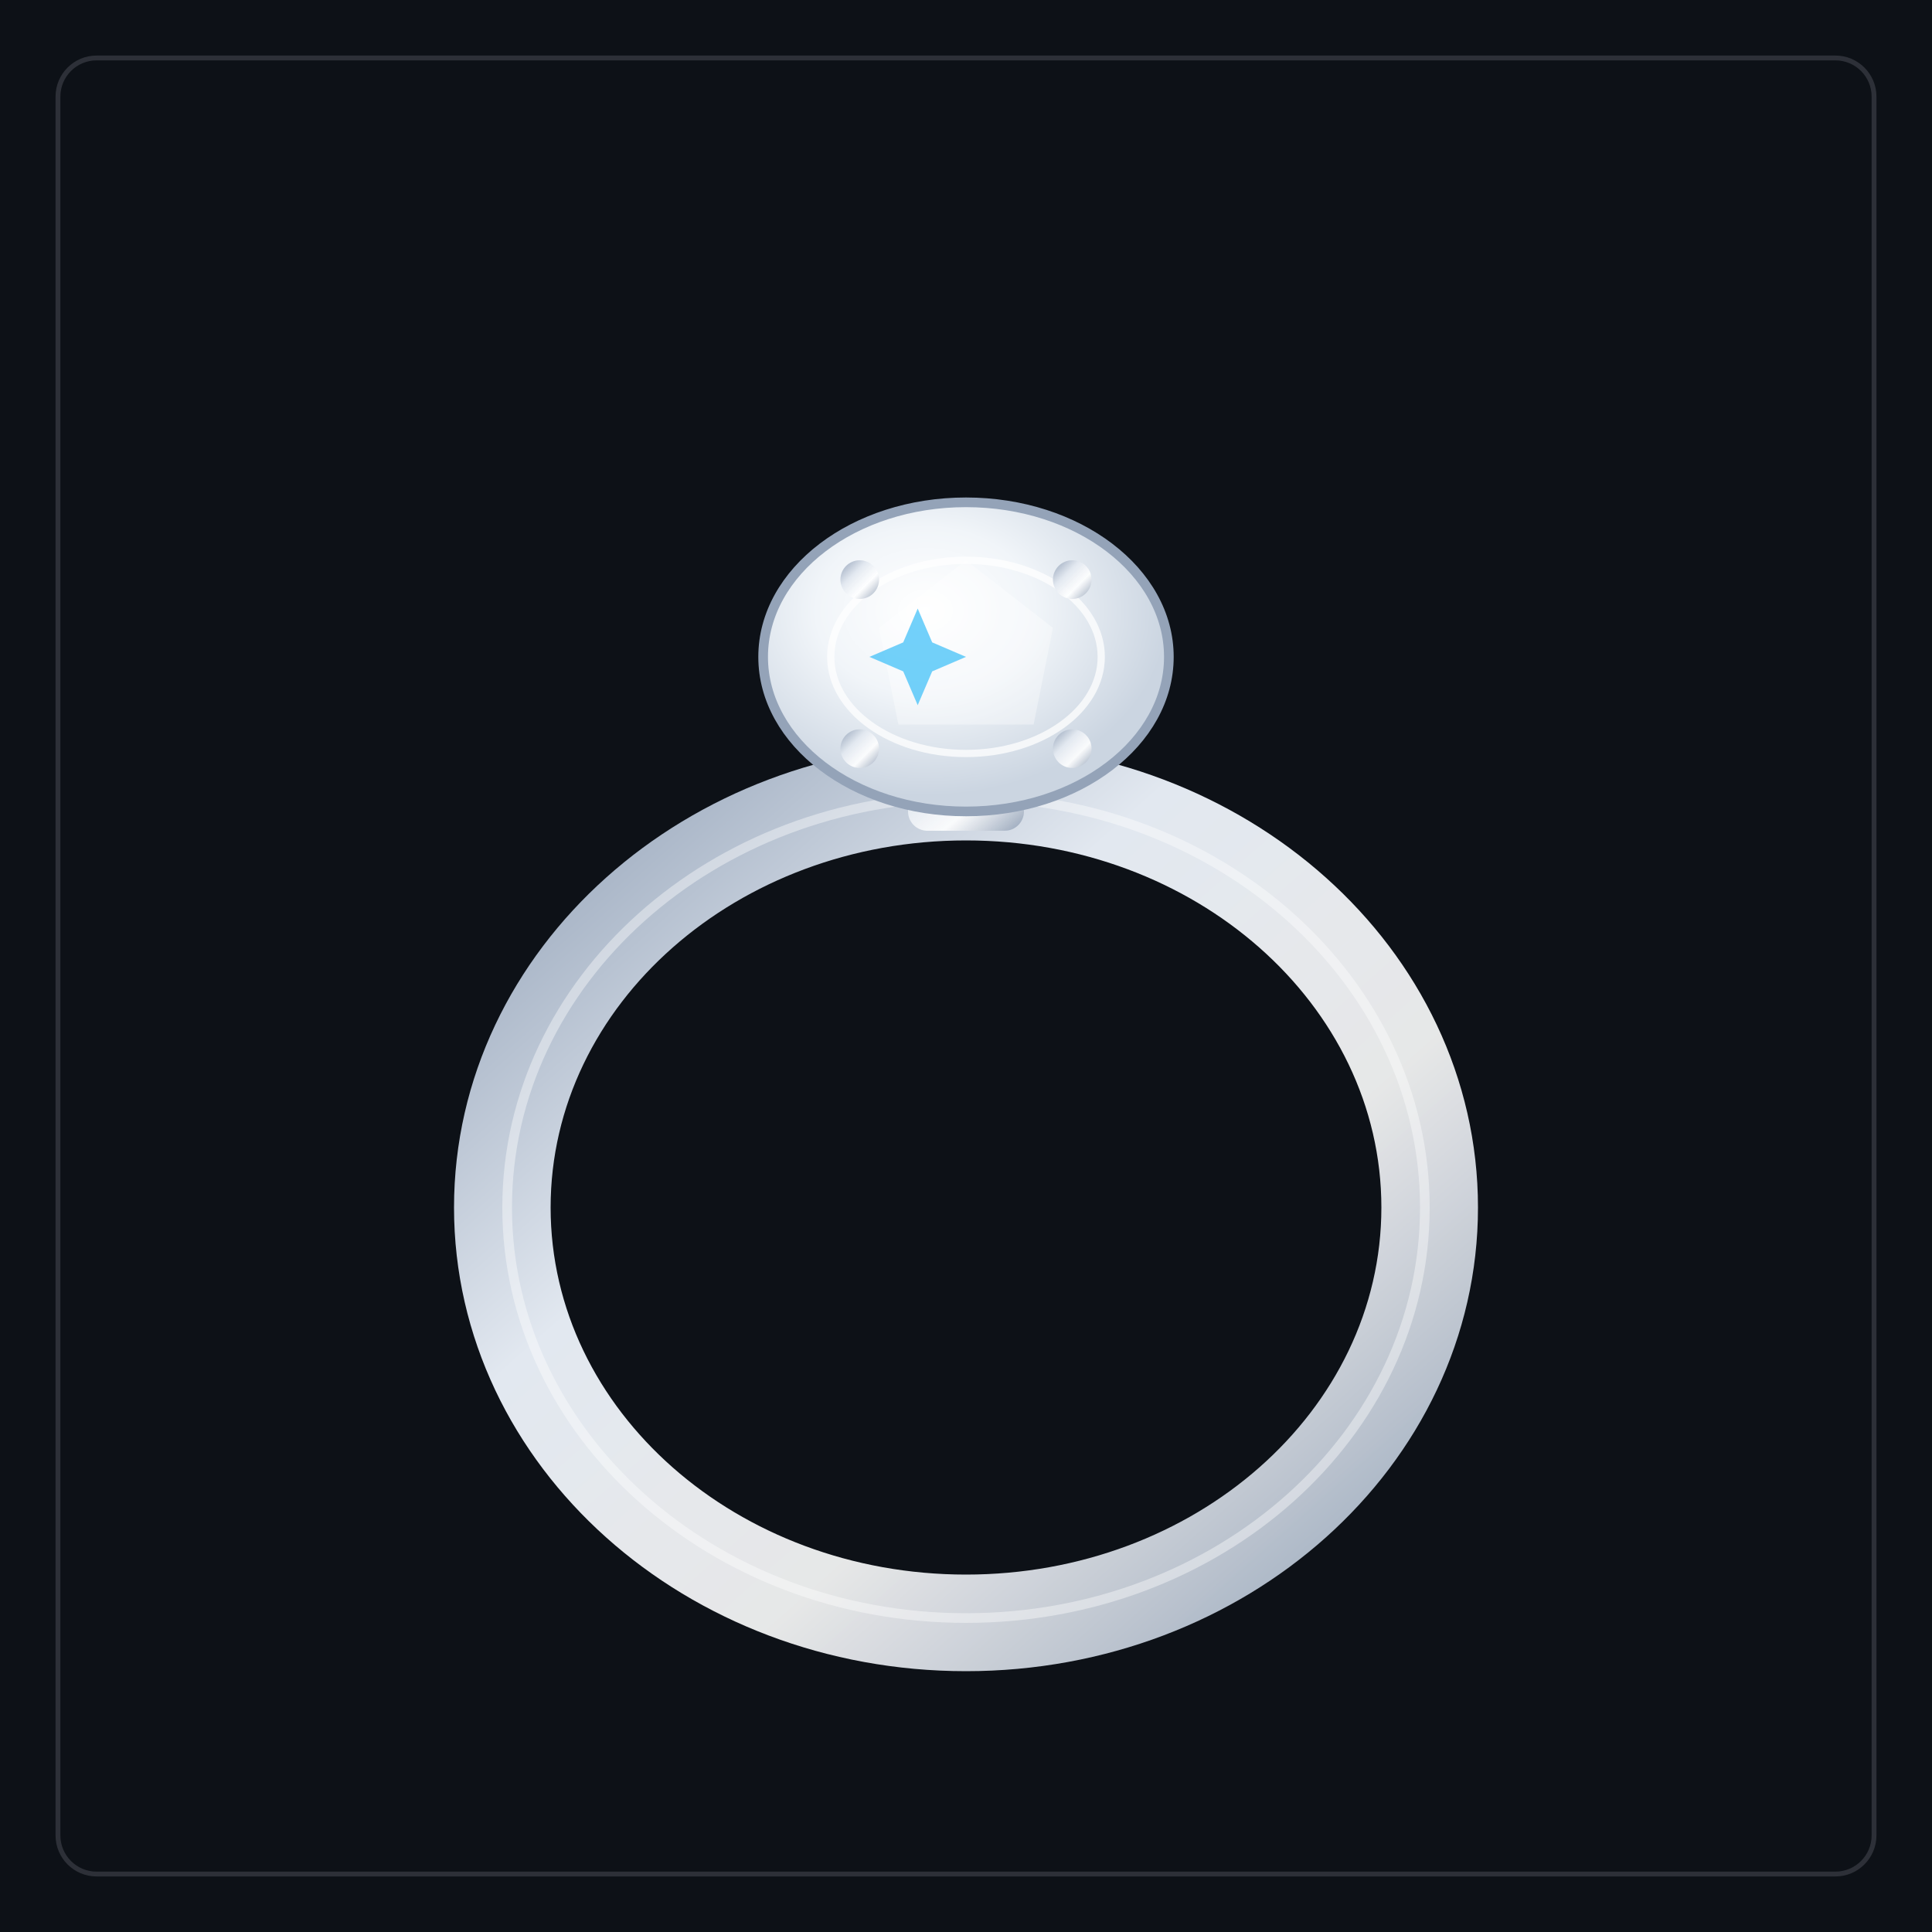
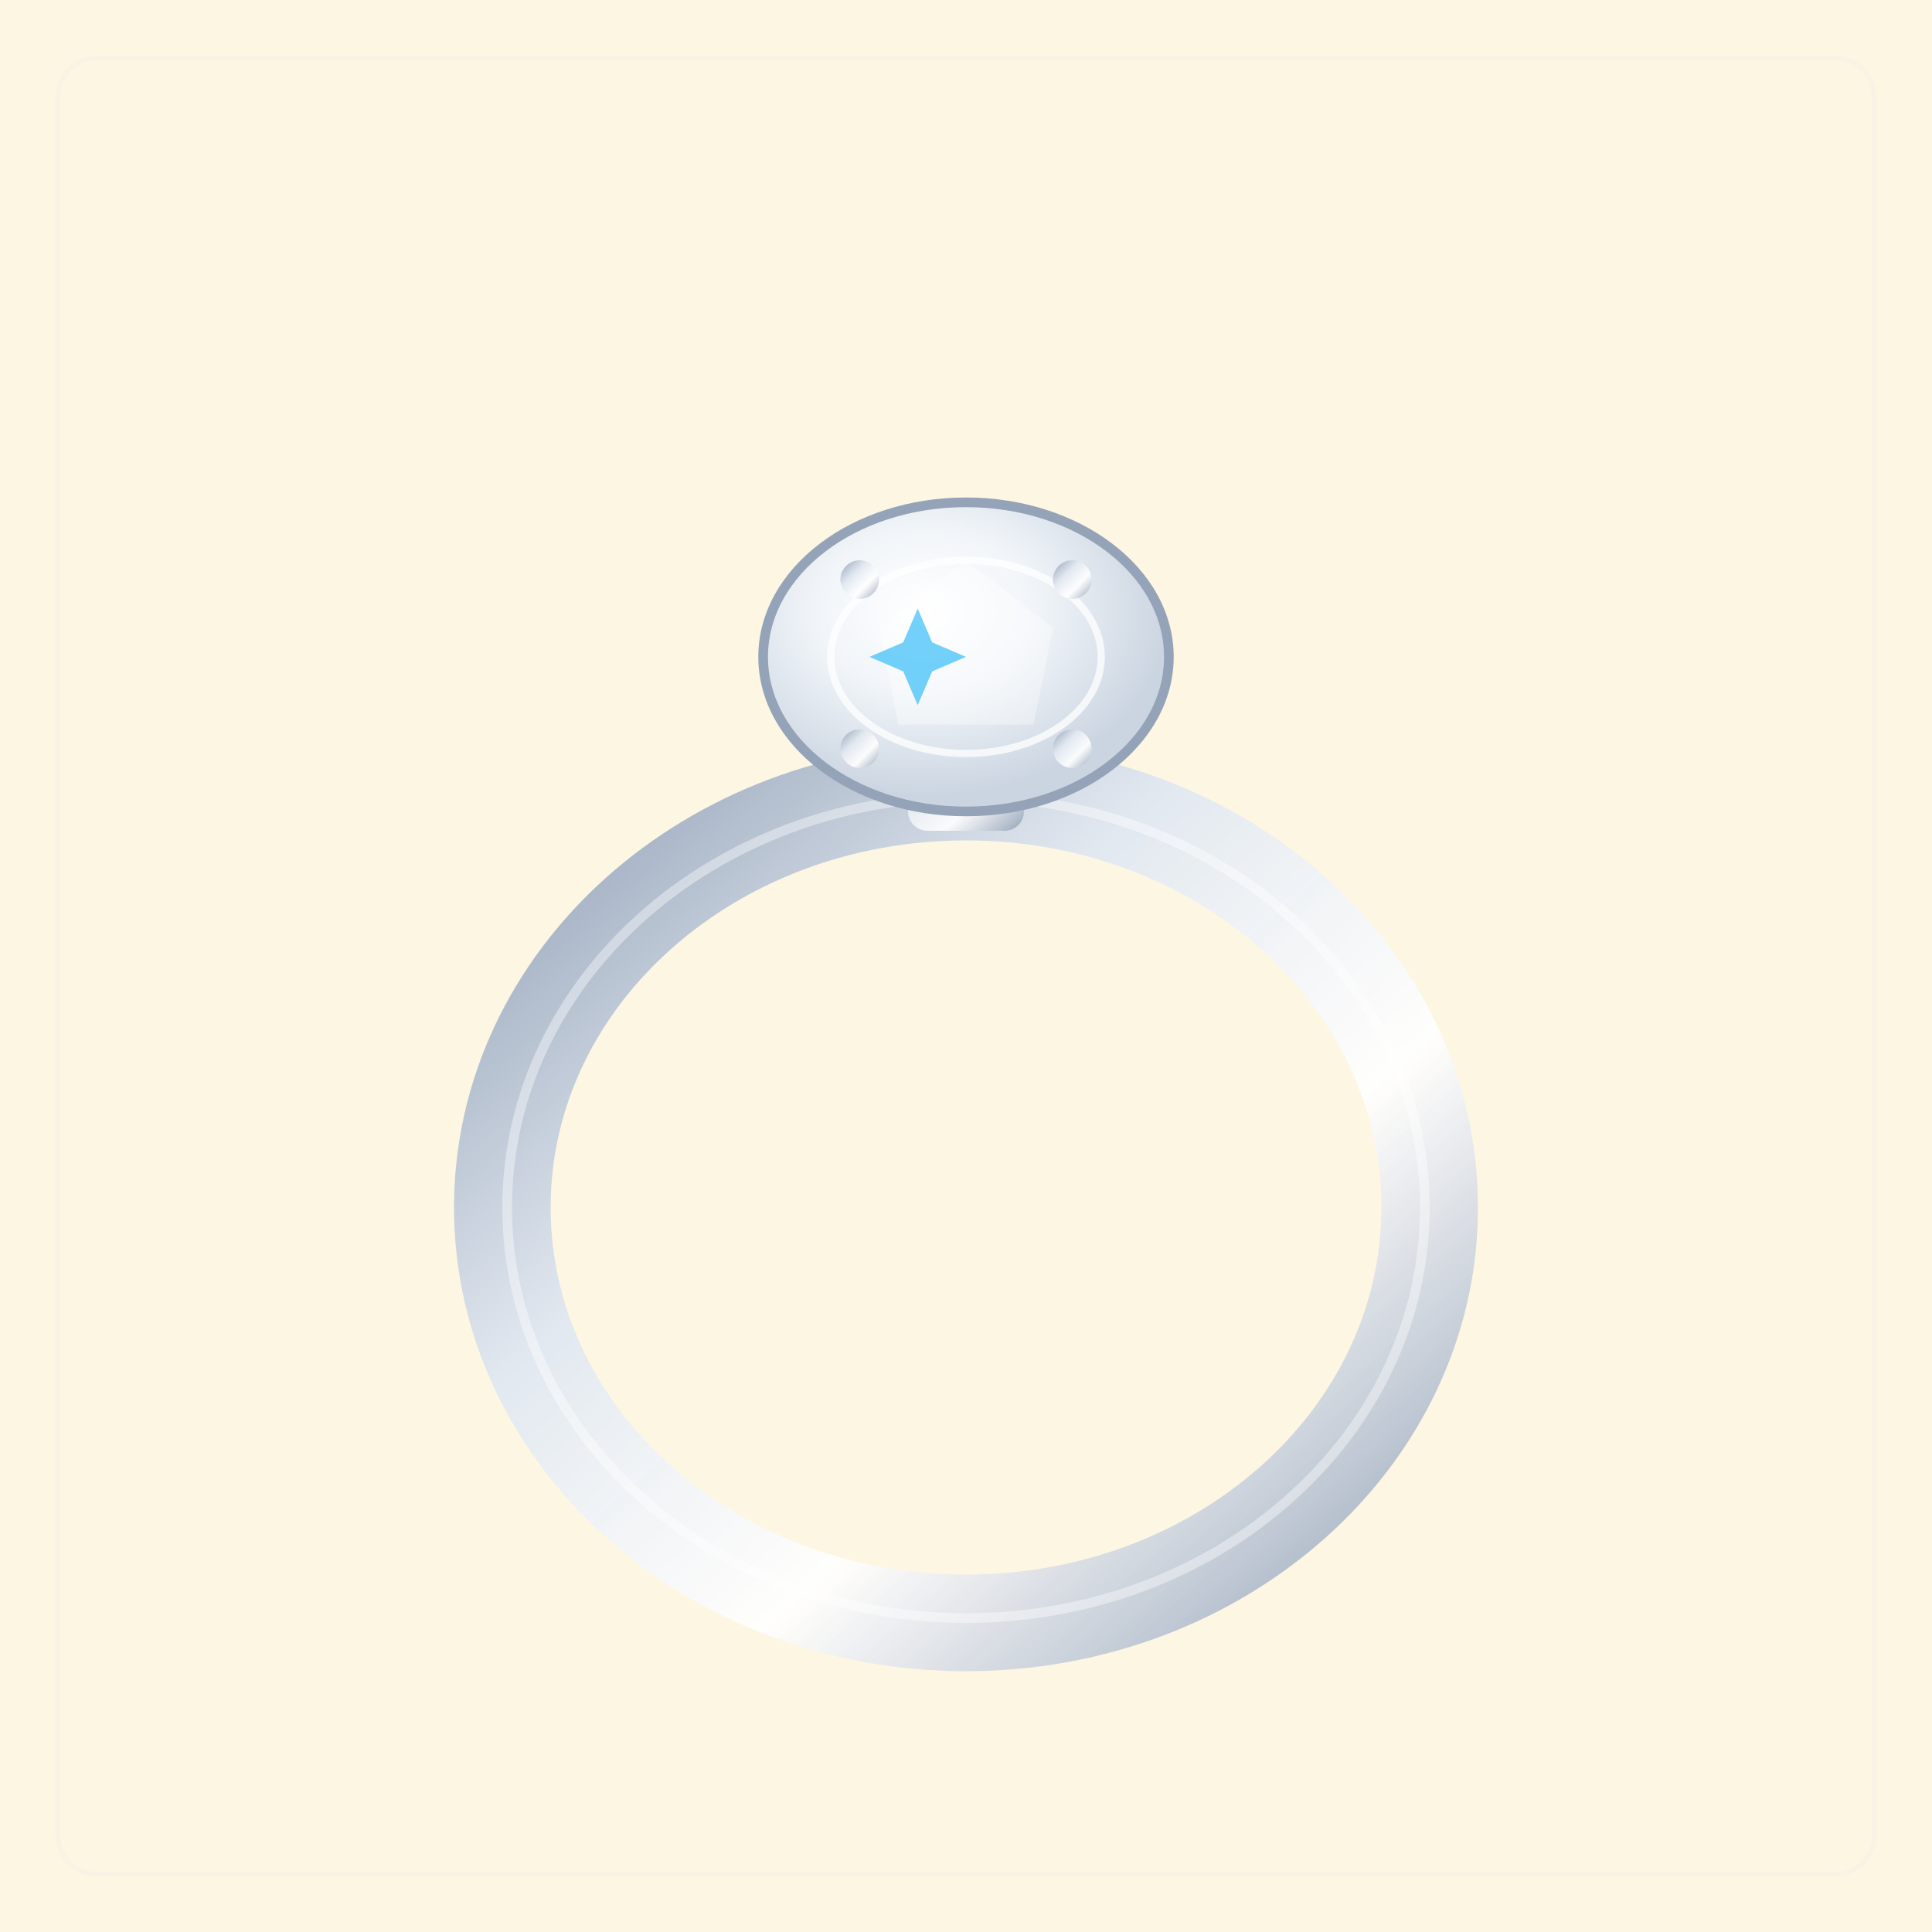
<svg xmlns="http://www.w3.org/2000/svg" viewBox="0 0 400 400" width="100%" height="100%">
-   <rect width="400" height="400" fill="#0d1117" />
+   <rect width="400" height="400" fill="#fdf6e3" />
  <rect x="12" y="12" width="376" height="376" rx="8" fill="none" stroke="#e2e8f0" stroke-opacity="0.15" stroke-width="1" />
  <defs>
    <linearGradient id="bandGrad" x1="0%" y1="0%" x2="100%" y2="100%">
      <stop offset="0%" stop-color="#94a3b8" />
      <stop offset="35%" stop-color="#e2e8f0" />
      <stop offset="65%" stop-color="#ffffff" stop-opacity="0.9" />
      <stop offset="100%" stop-color="#94a3b8" />
    </linearGradient>
    <radialGradient id="gemGrad" cx="40%" cy="35%" r="60%">
      <stop offset="0%" stop-color="#ffffff" />
      <stop offset="45%" stop-color="#f1f5f9" />
      <stop offset="100%" stop-color="#cbd5e1" />
    </radialGradient>
  </defs>
  <g>
    <ellipse cx="200" cy="250" rx="95" ry="85" fill="none" stroke="url(#bandGrad)" stroke-width="22" stroke-linecap="round" />
    <ellipse cx="200" cy="250" rx="95" ry="85" fill="none" stroke="#ffffff" stroke-width="2" opacity="0.4" />
-     <ellipse cx="200" cy="250" rx="84" ry="74" fill="none" stroke="#0d1117" stroke-width="4" />
+     <ellipse cx="200" cy="250" rx="84" ry="74" fill="none" stroke="#fdf6e3" stroke-width="4" />
    <rect x="188" y="152" width="24" height="20" rx="4" fill="url(#bandGrad)" />
    <path d="M178,160 L188,140 L212,140 L222,160 Z" fill="#e2e8f0" stroke="#94a3b8" stroke-width="1.5" />
    <g transform="translate(200, 136)">
      <ellipse cx="0" cy="0" rx="42" ry="32" fill="url(#gemGrad)" stroke="#94a3b8" stroke-width="2" />
      <ellipse cx="0" cy="0" rx="28" ry="20" fill="none" stroke="#ffffff" stroke-width="1.5" opacity="0.75" />
      <polygon points="0,-20 18,-6 14,14 -14,14 -18,-6" fill="#ffffff" opacity="0.35" />
      <path d="M-10,-10 L-7,-3 L0,0 L-7,3 L-10,10 L-13,3 L-20,0 L-13,-3 Z" fill="#38bdf8" opacity="0.7" />
    </g>
    <circle cx="178" cy="120" r="4" fill="url(#bandGrad)" />
    <circle cx="222" cy="120" r="4" fill="url(#bandGrad)" />
    <circle cx="178" cy="155" r="4" fill="url(#bandGrad)" />
    <circle cx="222" cy="155" r="4" fill="url(#bandGrad)" />
  </g>
</svg>
